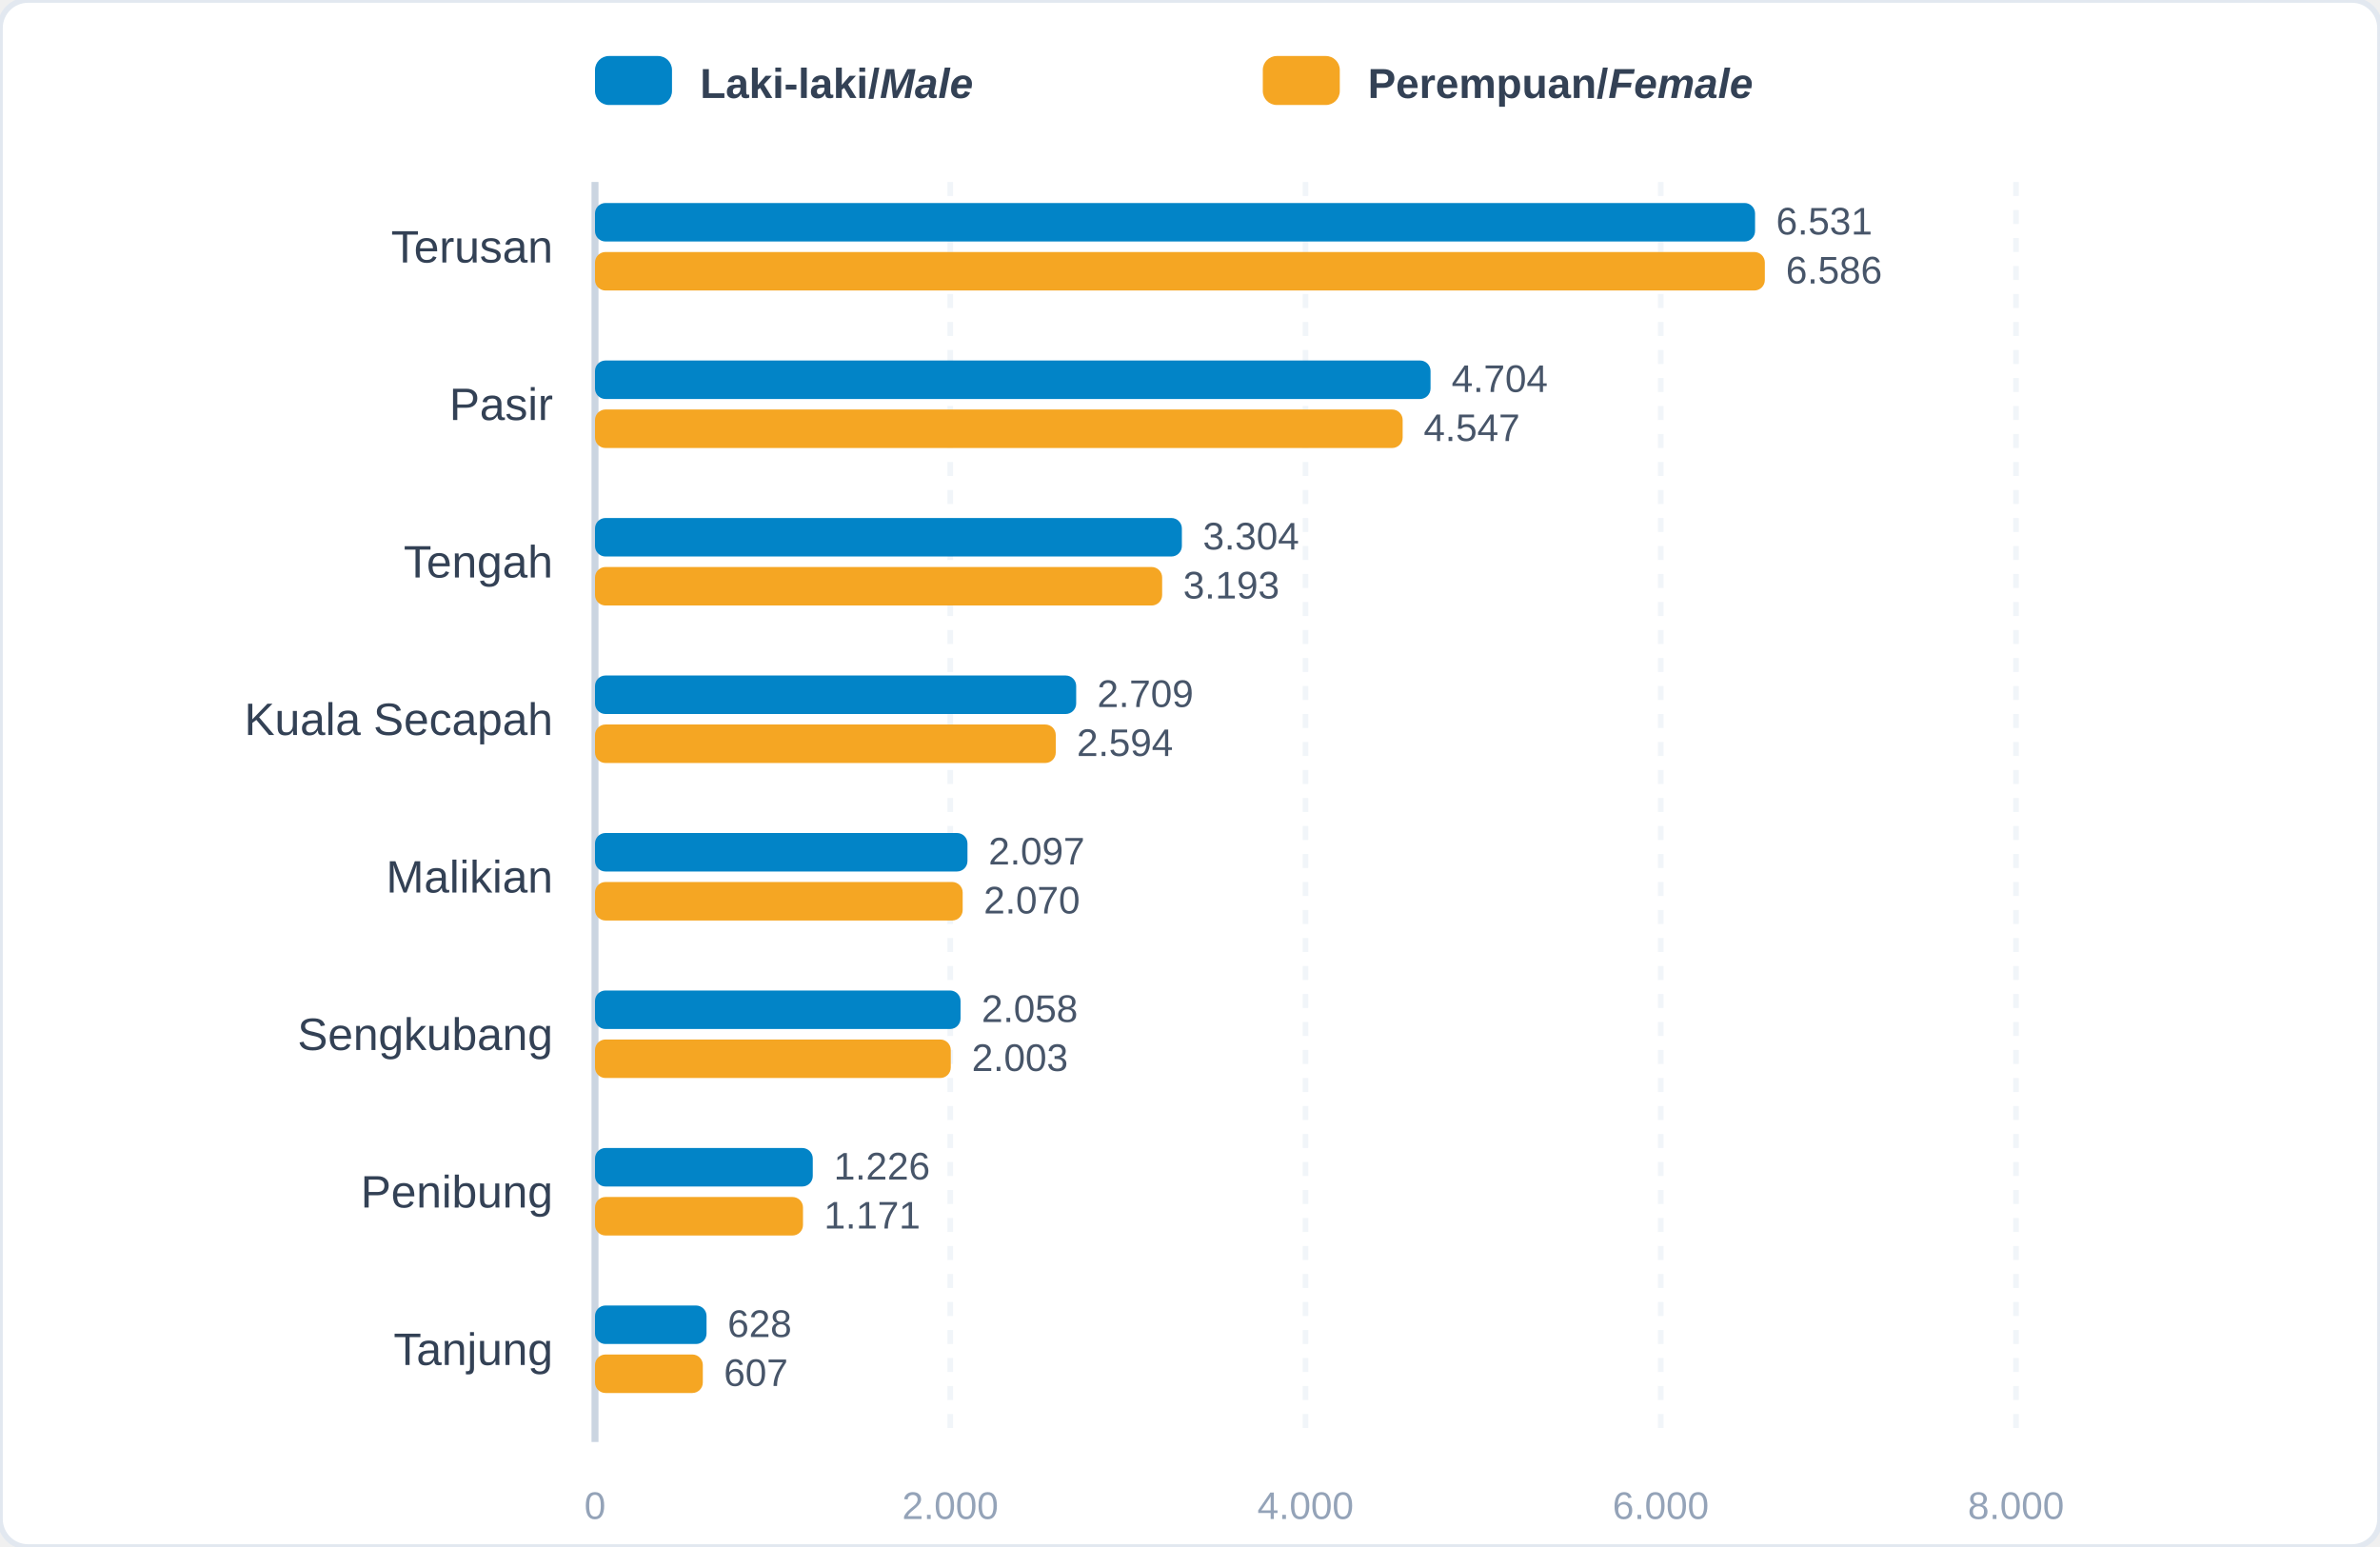
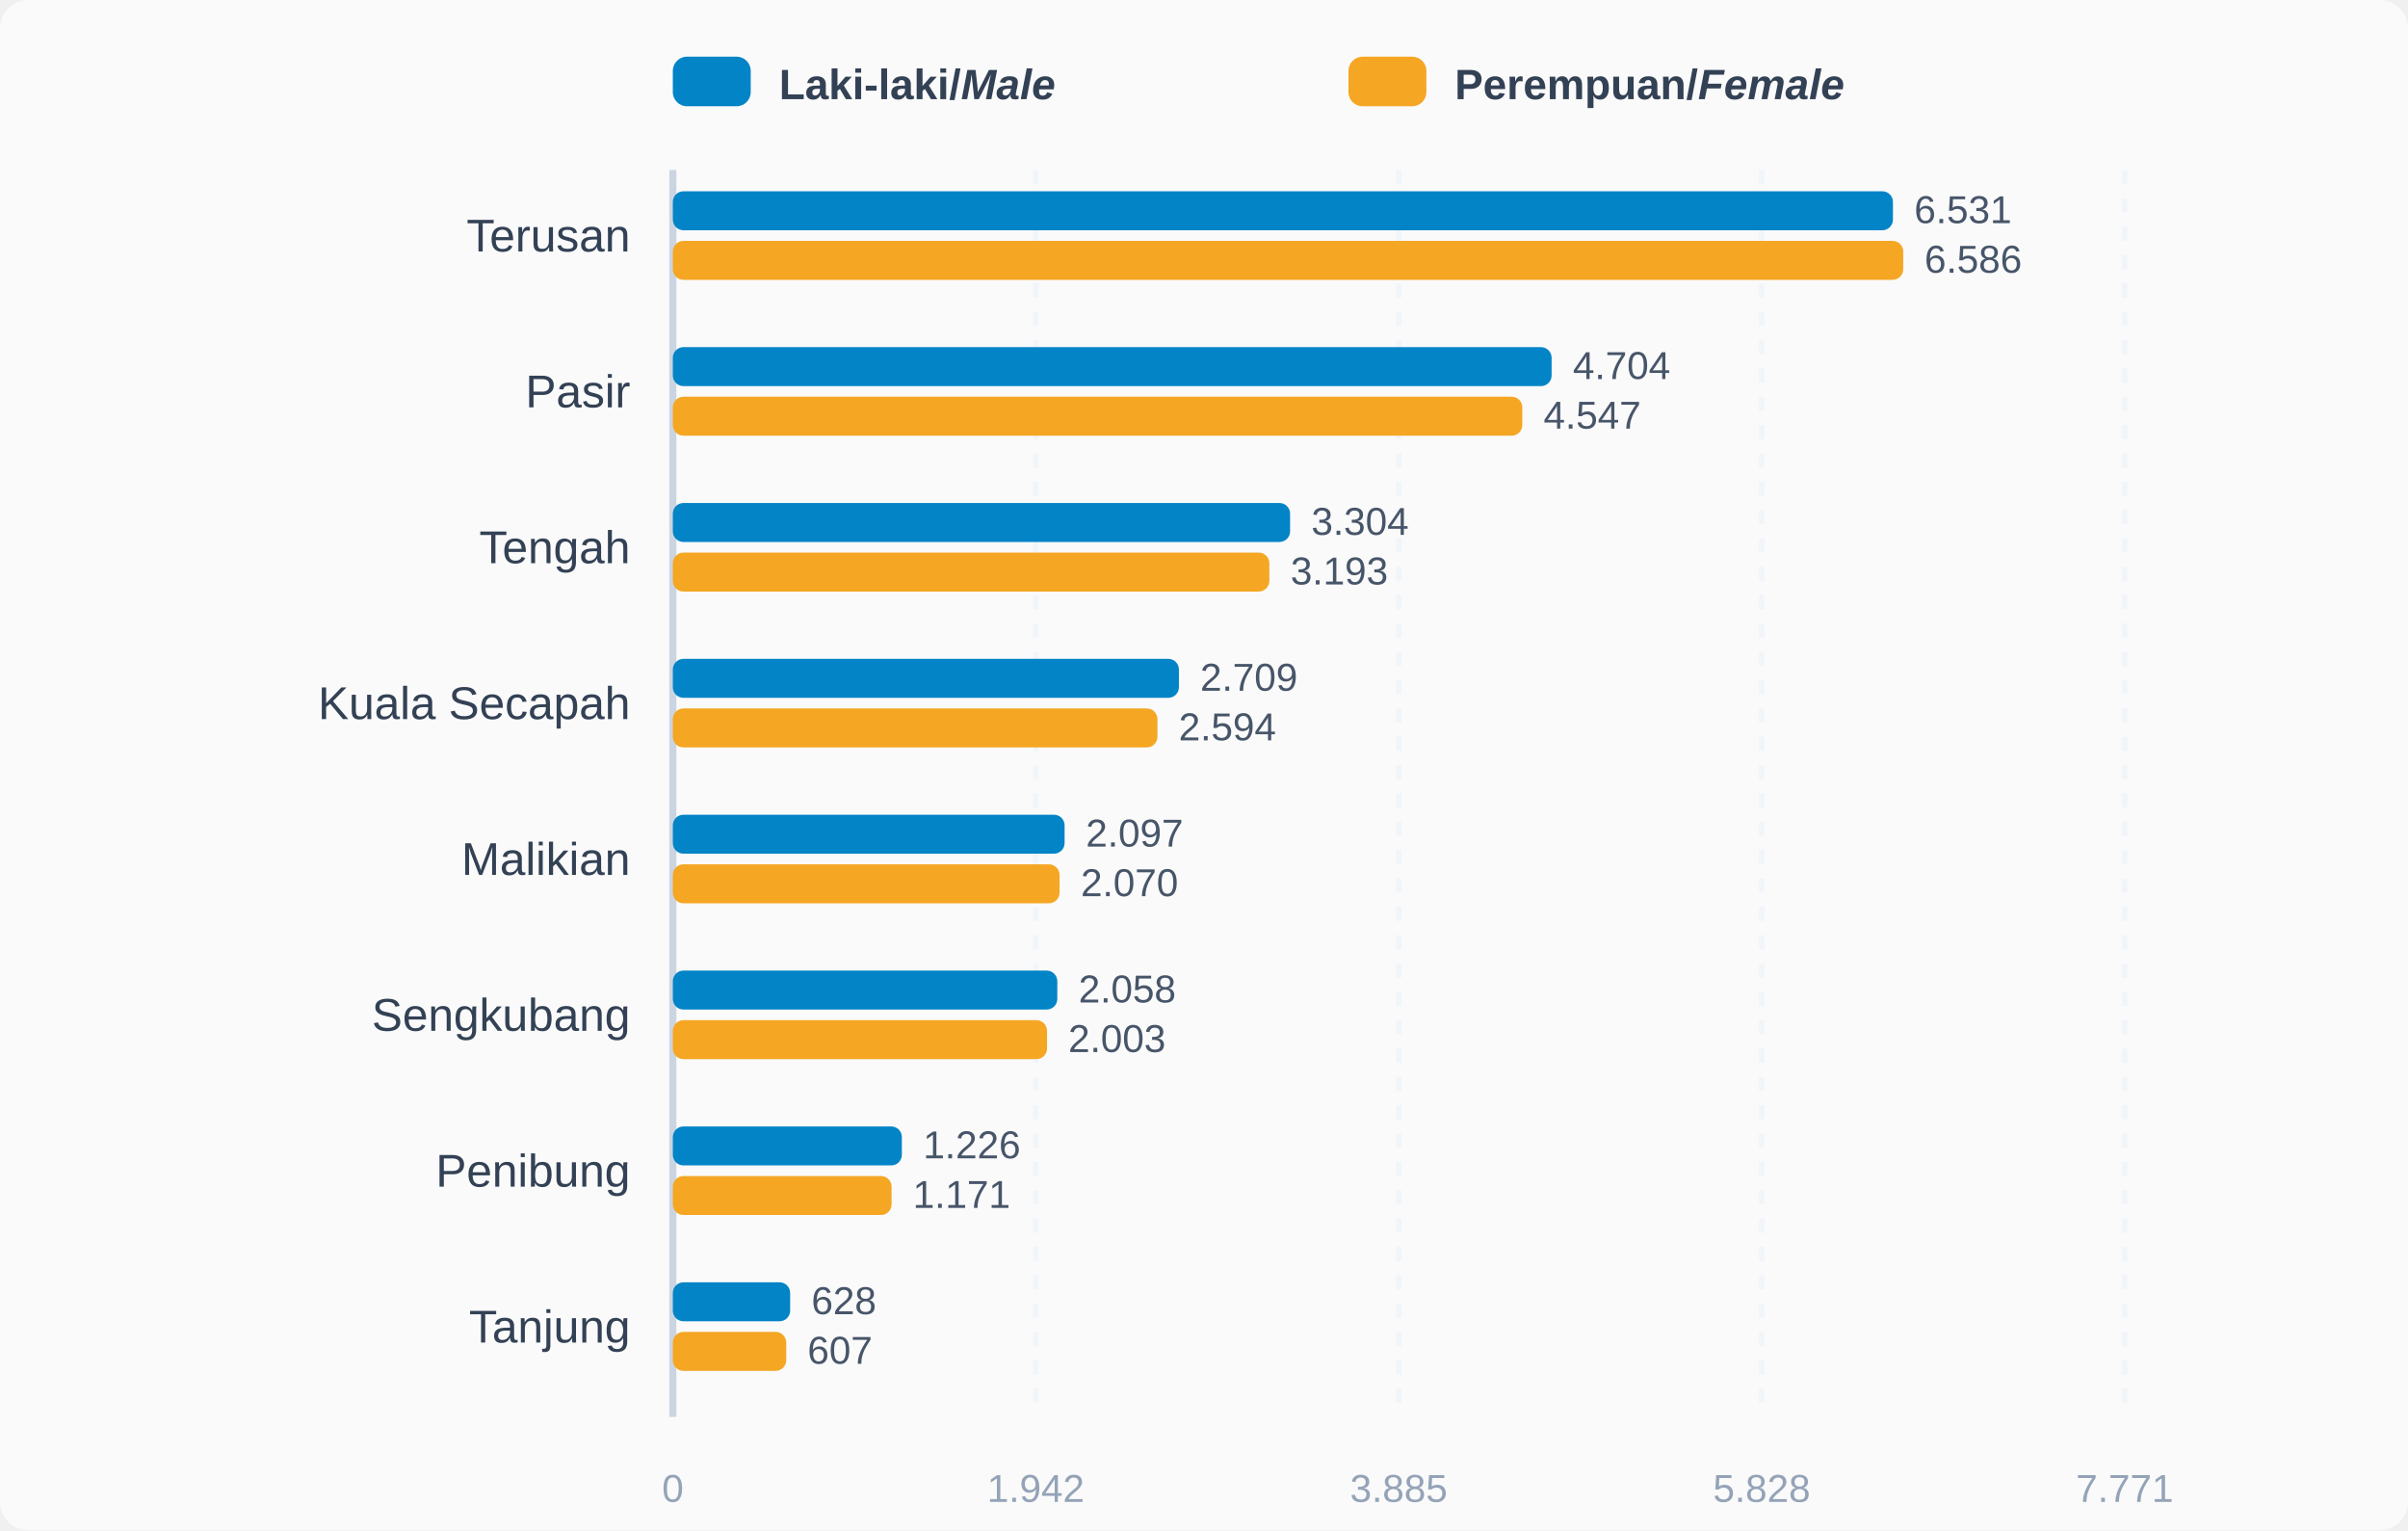
- <svg xmlns="http://www.w3.org/2000/svg" viewBox="0 0 340 221.0" width="100%" style="font-family: 'Liberation Sans', Arial, sans-serif;">
-   <rect width="340" height="221.0" rx="4" fill="#FFFFFF" stroke="#E2E8F0" stroke-width="0.8" />
-   <rect x="85" y="8" width="11" height="7" rx="2" fill="#0284C7" />
-   <text x="100" y="14" font-size="6" font-weight="bold" fill="#334155">Laki-laki/<tspan font-style="italic">Male</tspan>
+ <svg xmlns="http://www.w3.org/2000/svg" viewBox="0 0 340 216" width="100%" height="216pt" style="font-family: 'Liberation Sans', Arial, sans-serif;">
+   <rect width="340" height="216" fill="#FAFAFA" rx="4" />
+   <rect x="95" y="8" width="11" height="7" rx="2" fill="#0284C7" />
+   <text x="110" y="14" font-size="6" font-weight="bold" fill="#334155">Laki-laki/<tspan font-style="italic">Male</tspan>
  </text>
-   <rect x="180.4" y="8" width="11" height="7" rx="2" fill="#F5A623" />
-   <text x="195.4" y="14" font-size="6" font-weight="bold" fill="#334155">Perempuan/<tspan font-style="italic">Female</tspan>
+   <rect x="190.4" y="8" width="11" height="7" rx="2" fill="#F5A623" />
+   <text x="205.4" y="14" font-size="6" font-weight="bold" fill="#334155">Perempuan/<tspan font-style="italic">Female</tspan>
  </text>
-   <line x1="85.0" y1="26" x2="85.0" y2="206.0" stroke="#F1F5F9" stroke-width="0.8" stroke-dasharray="2,2" />
-   <text x="85.0" y="217.0" font-size="5.5" fill="#94A3B8" text-anchor="middle">0</text>
-   <line x1="135.75" y1="26" x2="135.75" y2="206.0" stroke="#F1F5F9" stroke-width="0.8" stroke-dasharray="2,2" />
-   <text x="135.75" y="217.0" font-size="5.5" fill="#94A3B8" text-anchor="middle">2.000</text>
-   <line x1="186.5" y1="26" x2="186.5" y2="206.0" stroke="#F1F5F9" stroke-width="0.8" stroke-dasharray="2,2" />
-   <text x="186.5" y="217.0" font-size="5.5" fill="#94A3B8" text-anchor="middle">4.000</text>
-   <line x1="237.25" y1="26" x2="237.25" y2="206.0" stroke="#F1F5F9" stroke-width="0.8" stroke-dasharray="2,2" />
-   <text x="237.25" y="217.0" font-size="5.5" fill="#94A3B8" text-anchor="middle">6.000</text>
-   <line x1="288.0" y1="26" x2="288.0" y2="206.0" stroke="#F1F5F9" stroke-width="0.8" stroke-dasharray="2,2" />
-   <text x="288.0" y="217.0" font-size="5.5" fill="#94A3B8" text-anchor="middle">8.000</text>
-   <line x1="85" y1="26" x2="85" y2="206.0" stroke="#CBD5E1" stroke-width="1" />
-   <text x="79" y="37.5" font-size="6.5" fill="#334155" text-anchor="end">Terusan</text>
-   <rect x="85" y="29.0" width="165.724" height="5.5" rx="1.5" fill="#0284C7" />
-   <text x="253.724" y="33.5" font-size="5.5" fill="#475569">6.531</text>
-   <rect x="85" y="36.0" width="167.12" height="5.5" rx="1.5" fill="#F5A623" />
-   <text x="255.12" y="40.5" font-size="5.5" fill="#475569">6.586</text>
-   <text x="79" y="60.0" font-size="6.5" fill="#334155" text-anchor="end">Pasir</text>
-   <rect x="85" y="51.5" width="119.364" height="5.5" rx="1.5" fill="#0284C7" />
-   <text x="207.364" y="56.0" font-size="5.5" fill="#475569">4.704</text>
-   <rect x="85" y="58.5" width="115.38" height="5.5" rx="1.5" fill="#F5A623" />
-   <text x="203.38" y="63.0" font-size="5.5" fill="#475569">4.547</text>
-   <text x="79" y="82.5" font-size="6.5" fill="#334155" text-anchor="end">Tengah</text>
-   <rect x="85" y="74.0" width="83.839" height="5.5" rx="1.5" fill="#0284C7" />
-   <text x="171.839" y="78.5" font-size="5.5" fill="#475569">3.304</text>
-   <rect x="85" y="81.0" width="81.022" height="5.5" rx="1.5" fill="#F5A623" />
-   <text x="169.022" y="85.5" font-size="5.5" fill="#475569">3.193</text>
-   <text x="79" y="105.0" font-size="6.5" fill="#334155" text-anchor="end">Kuala Secapah</text>
-   <rect x="85" y="96.5" width="68.741" height="5.5" rx="1.5" fill="#0284C7" />
-   <text x="156.741" y="101.0" font-size="5.5" fill="#475569">2.709</text>
-   <rect x="85" y="103.5" width="65.823" height="5.5" rx="1.5" fill="#F5A623" />
-   <text x="153.823" y="108.0" font-size="5.5" fill="#475569">2.594</text>
-   <text x="79" y="127.5" font-size="6.5" fill="#334155" text-anchor="end">Malikian</text>
-   <rect x="85" y="119.0" width="53.211" height="5.5" rx="1.5" fill="#0284C7" />
-   <text x="141.211" y="123.5" font-size="5.5" fill="#475569">2.097</text>
-   <rect x="85" y="126.0" width="52.526" height="5.5" rx="1.5" fill="#F5A623" />
-   <text x="140.526" y="130.5" font-size="5.5" fill="#475569">2.070</text>
-   <text x="79" y="150.0" font-size="6.5" fill="#334155" text-anchor="end">Sengkubang</text>
-   <rect x="85" y="141.5" width="52.222" height="5.5" rx="1.5" fill="#0284C7" />
-   <text x="140.222" y="146.0" font-size="5.5" fill="#475569">2.058</text>
-   <rect x="85" y="148.5" width="50.826" height="5.5" rx="1.5" fill="#F5A623" />
-   <text x="138.826" y="153.0" font-size="5.5" fill="#475569">2.003</text>
-   <text x="79" y="172.5" font-size="6.5" fill="#334155" text-anchor="end">Penibung</text>
-   <rect x="85" y="164.0" width="31.11" height="5.5" rx="1.5" fill="#0284C7" />
-   <text x="119.11" y="168.5" font-size="5.5" fill="#475569">1.226</text>
-   <rect x="85" y="171.0" width="29.714" height="5.5" rx="1.5" fill="#F5A623" />
-   <text x="117.714" y="175.5" font-size="5.5" fill="#475569">1.171</text>
-   <text x="79" y="195.0" font-size="6.5" fill="#334155" text-anchor="end">Tanjung</text>
-   <rect x="85" y="186.5" width="15.935" height="5.5" rx="1.5" fill="#0284C7" />
-   <text x="103.936" y="191.0" font-size="5.5" fill="#475569">628</text>
-   <rect x="85" y="193.5" width="15.403" height="5.5" rx="1.5" fill="#F5A623" />
-   <text x="103.403" y="198.0" font-size="5.5" fill="#475569">607</text>
+   <line x1="95.0" y1="24" x2="95.0" y2="200" stroke="#F1F5F9" stroke-width="0.8" stroke-dasharray="2,2" />
+   <text x="95.0" y="212" font-size="5.5" fill="#94A3B8" text-anchor="middle">0</text>
+   <line x1="146.25" y1="24" x2="146.25" y2="200" stroke="#F1F5F9" stroke-width="0.8" stroke-dasharray="2,2" />
+   <text x="146.25" y="212" font-size="5.5" fill="#94A3B8" text-anchor="middle">1.942</text>
+   <line x1="197.5" y1="24" x2="197.5" y2="200" stroke="#F1F5F9" stroke-width="0.8" stroke-dasharray="2,2" />
+   <text x="197.5" y="212" font-size="5.5" fill="#94A3B8" text-anchor="middle">3.885</text>
+   <line x1="248.75" y1="24" x2="248.75" y2="200" stroke="#F1F5F9" stroke-width="0.8" stroke-dasharray="2,2" />
+   <text x="248.75" y="212" font-size="5.5" fill="#94A3B8" text-anchor="middle">5.828</text>
+   <line x1="300.0" y1="24" x2="300.0" y2="200" stroke="#F1F5F9" stroke-width="0.8" stroke-dasharray="2,2" />
+   <text x="300.0" y="212" font-size="5.5" fill="#94A3B8" text-anchor="middle">7.771</text>
+   <line x1="95" y1="24" x2="95" y2="200" stroke="#CBD5E1" stroke-width="1" />
+   <text x="89" y="35.5" font-size="6.5" fill="#334155" text-anchor="end">Terusan</text>
+   <rect x="95" y="27" width="172.278" height="5.5" rx="1.5" fill="#0284C7" />
+   <text x="270.278" y="31.5" font-size="5.5" fill="#475569">6.531</text>
+   <rect x="95" y="34" width="173.729" height="5.5" rx="1.5" fill="#F5A623" />
+   <text x="271.729" y="38.5" font-size="5.5" fill="#475569">6.586</text>
+   <text x="89" y="57.5" font-size="6.5" fill="#334155" text-anchor="end">Pasir</text>
+   <rect x="95" y="49" width="124.084" height="5.5" rx="1.5" fill="#0284C7" />
+   <text x="222.084" y="53.5" font-size="5.5" fill="#475569">4.704</text>
+   <rect x="95" y="56" width="119.943" height="5.5" rx="1.5" fill="#F5A623" />
+   <text x="217.943" y="60.5" font-size="5.5" fill="#475569">4.547</text>
+   <text x="89" y="79.5" font-size="6.5" fill="#334155" text-anchor="end">Tengah</text>
+   <rect x="95" y="71" width="87.155" height="5.5" rx="1.5" fill="#0284C7" />
+   <text x="185.155" y="75.5" font-size="5.5" fill="#475569">3.304</text>
+   <rect x="95" y="78" width="84.227" height="5.5" rx="1.5" fill="#F5A623" />
+   <text x="182.227" y="82.5" font-size="5.5" fill="#475569">3.193</text>
+   <text x="89" y="101.5" font-size="6.5" fill="#334155" text-anchor="end">Kuala Secapah</text>
+   <rect x="95" y="93" width="71.459" height="5.5" rx="1.5" fill="#0284C7" />
+   <text x="169.459" y="97.5" font-size="5.5" fill="#475569">2.709</text>
+   <rect x="95" y="100" width="68.426" height="5.5" rx="1.5" fill="#F5A623" />
+   <text x="166.426" y="104.5" font-size="5.5" fill="#475569">2.594</text>
+   <text x="89" y="123.5" font-size="6.5" fill="#334155" text-anchor="end">Malikian</text>
+   <rect x="95" y="115" width="55.316" height="5.5" rx="1.5" fill="#0284C7" />
+   <text x="153.316" y="119.5" font-size="5.5" fill="#475569">2.097</text>
+   <rect x="95" y="122" width="54.603" height="5.5" rx="1.5" fill="#F5A623" />
+   <text x="152.603" y="126.5" font-size="5.5" fill="#475569">2.070</text>
+   <text x="89" y="145.5" font-size="6.5" fill="#334155" text-anchor="end">Sengkubang</text>
+   <rect x="95" y="137" width="54.287" height="5.5" rx="1.5" fill="#0284C7" />
+   <text x="152.287" y="141.5" font-size="5.5" fill="#475569">2.058</text>
+   <rect x="95" y="144" width="52.836" height="5.5" rx="1.5" fill="#F5A623" />
+   <text x="150.836" y="148.5" font-size="5.5" fill="#475569">2.003</text>
+   <text x="89" y="167.5" font-size="6.5" fill="#334155" text-anchor="end">Penibung</text>
+   <rect x="95" y="159" width="32.34" height="5.5" rx="1.5" fill="#0284C7" />
+   <text x="130.34" y="163.5" font-size="5.5" fill="#475569">1.226</text>
+   <rect x="95" y="166" width="30.889" height="5.5" rx="1.5" fill="#F5A623" />
+   <text x="128.889" y="170.5" font-size="5.5" fill="#475569">1.171</text>
+   <text x="89" y="189.5" font-size="6.5" fill="#334155" text-anchor="end">Tanjung</text>
+   <rect x="95" y="181" width="16.566" height="5.5" rx="1.5" fill="#0284C7" />
+   <text x="114.566" y="185.5" font-size="5.5" fill="#475569">628</text>
+   <rect x="95" y="188" width="16.012" height="5.5" rx="1.5" fill="#F5A623" />
+   <text x="114.012" y="192.5" font-size="5.5" fill="#475569">607</text>
</svg>
